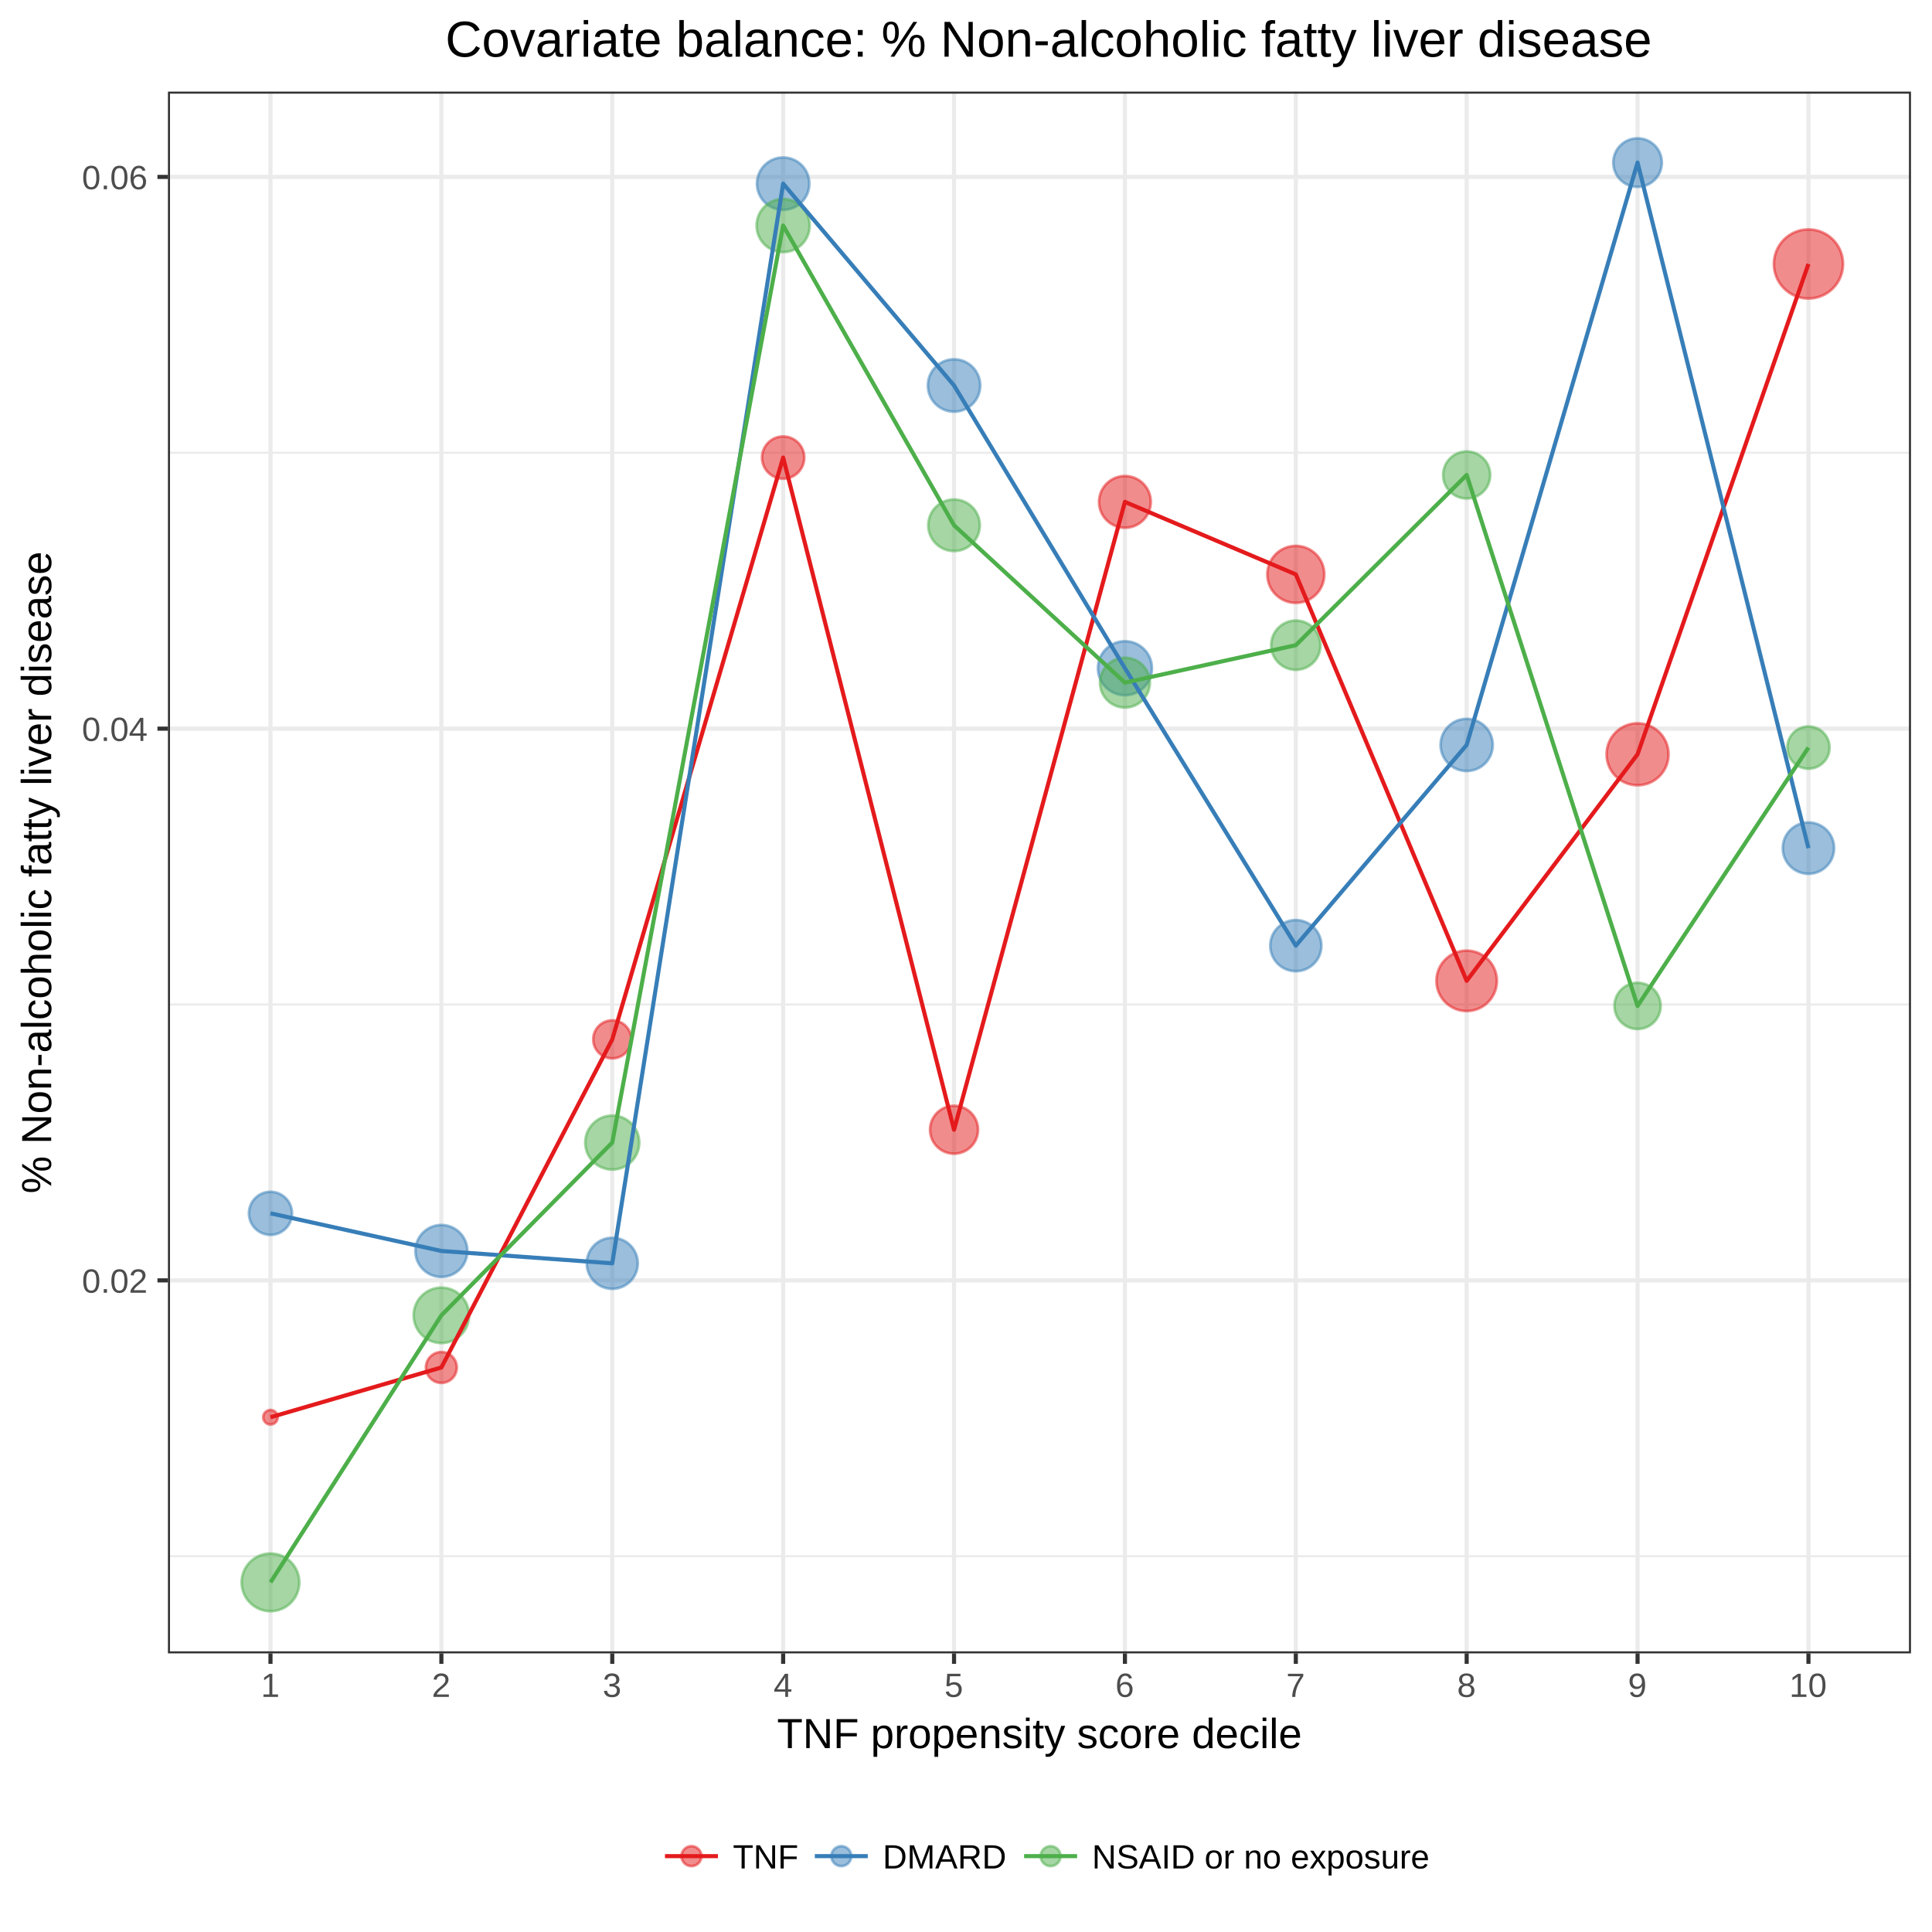
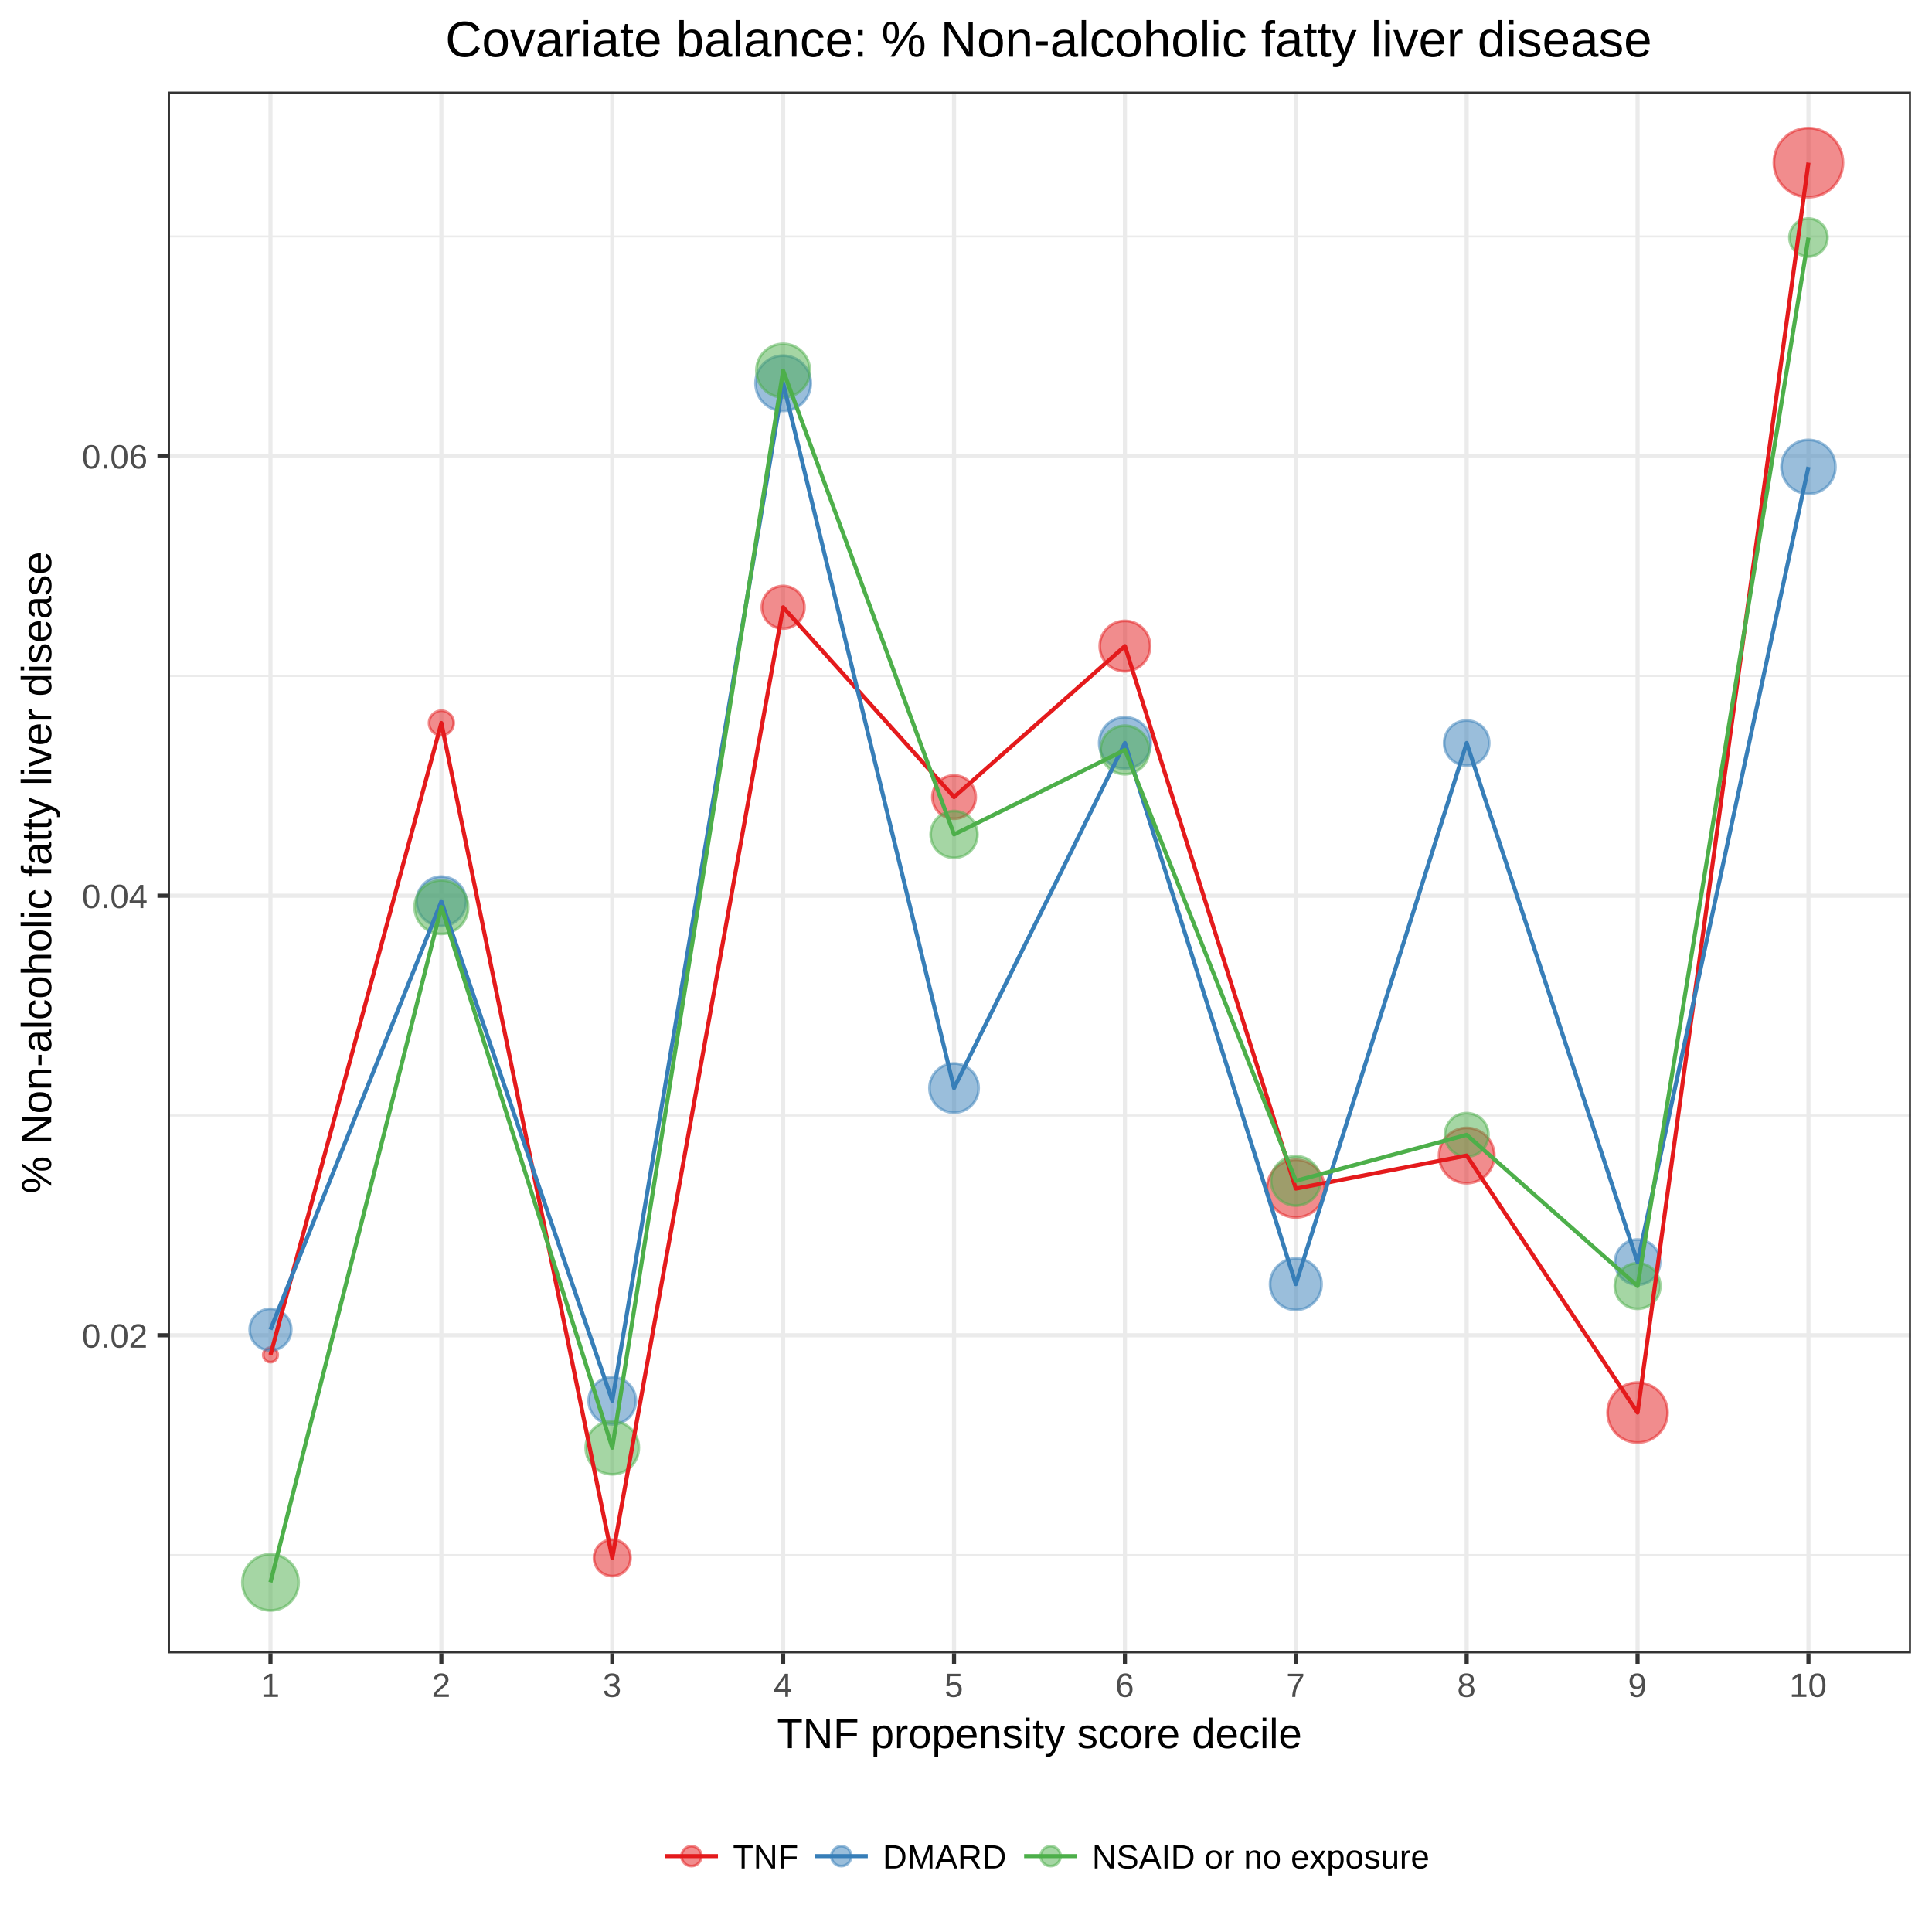
<svg xmlns="http://www.w3.org/2000/svg" viewBox="0 0 504.00 504.00">
  <defs>
    <style type="text/css">
    line, polyline, path, rect, circle {
      fill: none;
      stroke: #000000;
      stroke-linecap: round;
      stroke-linejoin: round;
      stroke-miterlimit: 10.00;
    }
  </style>
  </defs>
  <rect width="100%" height="100%" style="stroke: none; fill: #FFFFFF;" />
  <rect x="0.00" y="-0.00" width="504.00" height="504.00" style="stroke-width: 1.07; stroke: #FFFFFF; fill: #FFFFFF;" />
  <defs>
    <clipPath id="cpNDMuODEzM3w0OTguNTIxfDQzMS4zMDl8MjMuODk4NQ==">
      <rect x="43.81" y="23.90" width="454.71" height="407.41" />
    </clipPath>
  </defs>
  <rect x="43.81" y="23.90" width="454.71" height="407.41" style="stroke-width: 1.07; stroke: none; fill: #FFFFFF;" clip-path="url(#cpNDMuODEzM3w0OTguNTIxfDQzMS4zMDl8MjMuODk4NQ==)" />
-   <polyline points="43.81,405.97 498.52,405.97 " style="stroke-width: 0.53; stroke: #EBEBEB; stroke-linecap: butt;" clip-path="url(#cpNDMuODEzM3w0OTguNTIxfDQzMS4zMDl8MjMuODk4NQ==)" />
-   <polyline points="43.81,262.04 498.52,262.04 " style="stroke-width: 0.53; stroke: #EBEBEB; stroke-linecap: butt;" clip-path="url(#cpNDMuODEzM3w0OTguNTIxfDQzMS4zMDl8MjMuODk4NQ==)" />
-   <polyline points="43.81,118.11 498.52,118.11 " style="stroke-width: 0.53; stroke: #EBEBEB; stroke-linecap: butt;" clip-path="url(#cpNDMuODEzM3w0OTguNTIxfDQzMS4zMDl8MjMuODk4NQ==)" />
-   <polyline points="43.81,334.01 498.52,334.01 " style="stroke-width: 1.07; stroke: #EBEBEB; stroke-linecap: butt;" clip-path="url(#cpNDMuODEzM3w0OTguNTIxfDQzMS4zMDl8MjMuODk4NQ==)" />
-   <polyline points="43.81,190.08 498.52,190.08 " style="stroke-width: 1.07; stroke: #EBEBEB; stroke-linecap: butt;" clip-path="url(#cpNDMuODEzM3w0OTguNTIxfDQzMS4zMDl8MjMuODk4NQ==)" />
-   <polyline points="43.81,46.15 498.52,46.15 " style="stroke-width: 1.07; stroke: #EBEBEB; stroke-linecap: butt;" clip-path="url(#cpNDMuODEzM3w0OTguNTIxfDQzMS4zMDl8MjMuODk4NQ==)" />
+   <polyline points="43.81,405.67 498.52,405.67 " style="stroke-width: 0.53; stroke: #EBEBEB; stroke-linecap: butt;" clip-path="url(#cpNDMuODEzM3w0OTguNTIxfDQzMS4zMDl8MjMuODk4NQ==)" />
+   <polyline points="43.81,291.00 498.52,291.00 " style="stroke-width: 0.53; stroke: #EBEBEB; stroke-linecap: butt;" clip-path="url(#cpNDMuODEzM3w0OTguNTIxfDQzMS4zMDl8MjMuODk4NQ==)" />
+   <polyline points="43.81,176.34 498.52,176.34 " style="stroke-width: 0.53; stroke: #EBEBEB; stroke-linecap: butt;" clip-path="url(#cpNDMuODEzM3w0OTguNTIxfDQzMS4zMDl8MjMuODk4NQ==)" />
+   <polyline points="43.81,61.67 498.52,61.67 " style="stroke-width: 0.53; stroke: #EBEBEB; stroke-linecap: butt;" clip-path="url(#cpNDMuODEzM3w0OTguNTIxfDQzMS4zMDl8MjMuODk4NQ==)" />
+   <polyline points="43.81,348.34 498.52,348.34 " style="stroke-width: 1.07; stroke: #EBEBEB; stroke-linecap: butt;" clip-path="url(#cpNDMuODEzM3w0OTguNTIxfDQzMS4zMDl8MjMuODk4NQ==)" />
+   <polyline points="43.81,233.67 498.52,233.67 " style="stroke-width: 1.07; stroke: #EBEBEB; stroke-linecap: butt;" clip-path="url(#cpNDMuODEzM3w0OTguNTIxfDQzMS4zMDl8MjMuODk4NQ==)" />
+   <polyline points="43.81,119.00 498.52,119.00 " style="stroke-width: 1.07; stroke: #EBEBEB; stroke-linecap: butt;" clip-path="url(#cpNDMuODEzM3w0OTguNTIxfDQzMS4zMDl8MjMuODk4NQ==)" />
  <polyline points="70.56,431.31 70.56,23.90 " style="stroke-width: 1.07; stroke: #EBEBEB; stroke-linecap: butt;" clip-path="url(#cpNDMuODEzM3w0OTguNTIxfDQzMS4zMDl8MjMuODk4NQ==)" />
  <polyline points="115.14,431.31 115.14,23.90 " style="stroke-width: 1.07; stroke: #EBEBEB; stroke-linecap: butt;" clip-path="url(#cpNDMuODEzM3w0OTguNTIxfDQzMS4zMDl8MjMuODk4NQ==)" />
  <polyline points="159.72,431.31 159.72,23.90 " style="stroke-width: 1.07; stroke: #EBEBEB; stroke-linecap: butt;" clip-path="url(#cpNDMuODEzM3w0OTguNTIxfDQzMS4zMDl8MjMuODk4NQ==)" />
  <polyline points="204.30,431.31 204.30,23.90 " style="stroke-width: 1.07; stroke: #EBEBEB; stroke-linecap: butt;" clip-path="url(#cpNDMuODEzM3w0OTguNTIxfDQzMS4zMDl8MjMuODk4NQ==)" />
  <polyline points="248.88,431.31 248.88,23.90 " style="stroke-width: 1.07; stroke: #EBEBEB; stroke-linecap: butt;" clip-path="url(#cpNDMuODEzM3w0OTguNTIxfDQzMS4zMDl8MjMuODk4NQ==)" />
  <polyline points="293.46,431.31 293.46,23.90 " style="stroke-width: 1.07; stroke: #EBEBEB; stroke-linecap: butt;" clip-path="url(#cpNDMuODEzM3w0OTguNTIxfDQzMS4zMDl8MjMuODk4NQ==)" />
  <polyline points="338.04,431.31 338.04,23.90 " style="stroke-width: 1.07; stroke: #EBEBEB; stroke-linecap: butt;" clip-path="url(#cpNDMuODEzM3w0OTguNTIxfDQzMS4zMDl8MjMuODk4NQ==)" />
  <polyline points="382.61,431.31 382.61,23.90 " style="stroke-width: 1.07; stroke: #EBEBEB; stroke-linecap: butt;" clip-path="url(#cpNDMuODEzM3w0OTguNTIxfDQzMS4zMDl8MjMuODk4NQ==)" />
  <polyline points="427.19,431.31 427.19,23.90 " style="stroke-width: 1.07; stroke: #EBEBEB; stroke-linecap: butt;" clip-path="url(#cpNDMuODEzM3w0OTguNTIxfDQzMS4zMDl8MjMuODk4NQ==)" />
  <polyline points="471.77,431.31 471.77,23.90 " style="stroke-width: 1.07; stroke: #EBEBEB; stroke-linecap: butt;" clip-path="url(#cpNDMuODEzM3w0OTguNTIxfDQzMS4zMDl8MjMuODk4NQ==)" />
-   <circle cx="70.56" cy="369.72" r="1.42pt" style="stroke-width: 0.71; stroke: #E41A1C; stroke-opacity: 0.50; fill: #E41A1C; fill-opacity: 0.50;" clip-path="url(#cpNDMuODEzM3w0OTguNTIxfDQzMS4zMDl8MjMuODk4NQ==)" />
-   <circle cx="115.14" cy="356.73" r="3.02pt" style="stroke-width: 0.71; stroke: #E41A1C; stroke-opacity: 0.50; fill: #E41A1C; fill-opacity: 0.50;" clip-path="url(#cpNDMuODEzM3w0OTguNTIxfDQzMS4zMDl8MjMuODk4NQ==)" />
-   <circle cx="159.72" cy="271.14" r="3.72pt" style="stroke-width: 0.71; stroke: #E41A1C; stroke-opacity: 0.50; fill: #E41A1C; fill-opacity: 0.50;" clip-path="url(#cpNDMuODEzM3w0OTguNTIxfDQzMS4zMDl8MjMuODk4NQ==)" />
-   <circle cx="204.30" cy="119.37" r="4.13pt" style="stroke-width: 0.71; stroke: #E41A1C; stroke-opacity: 0.50; fill: #E41A1C; fill-opacity: 0.50;" clip-path="url(#cpNDMuODEzM3w0OTguNTIxfDQzMS4zMDl8MjMuODk4NQ==)" />
-   <circle cx="248.88" cy="294.71" r="4.69pt" style="stroke-width: 0.71; stroke: #E41A1C; stroke-opacity: 0.50; fill: #E41A1C; fill-opacity: 0.50;" clip-path="url(#cpNDMuODEzM3w0OTguNTIxfDQzMS4zMDl8MjMuODk4NQ==)" />
-   <circle cx="293.46" cy="130.93" r="5.06pt" style="stroke-width: 0.71; stroke: #E41A1C; stroke-opacity: 0.50; fill: #E41A1C; fill-opacity: 0.50;" clip-path="url(#cpNDMuODEzM3w0OTguNTIxfDQzMS4zMDl8MjMuODk4NQ==)" />
-   <circle cx="338.04" cy="149.84" r="5.57pt" style="stroke-width: 0.71; stroke: #E41A1C; stroke-opacity: 0.50; fill: #E41A1C; fill-opacity: 0.50;" clip-path="url(#cpNDMuODEzM3w0OTguNTIxfDQzMS4zMDl8MjMuODk4NQ==)" />
-   <circle cx="382.61" cy="255.87" r="5.91pt" style="stroke-width: 0.71; stroke: #E41A1C; stroke-opacity: 0.50; fill: #E41A1C; fill-opacity: 0.50;" clip-path="url(#cpNDMuODEzM3w0OTguNTIxfDQzMS4zMDl8MjMuODk4NQ==)" />
-   <circle cx="427.19" cy="196.77" r="6.06pt" style="stroke-width: 0.71; stroke: #E41A1C; stroke-opacity: 0.50; fill: #E41A1C; fill-opacity: 0.50;" clip-path="url(#cpNDMuODEzM3w0OTguNTIxfDQzMS4zMDl8MjMuODk4NQ==)" />
-   <circle cx="471.77" cy="68.86" r="6.76pt" style="stroke-width: 0.71; stroke: #E41A1C; stroke-opacity: 0.50; fill: #E41A1C; fill-opacity: 0.50;" clip-path="url(#cpNDMuODEzM3w0OTguNTIxfDQzMS4zMDl8MjMuODk4NQ==)" />
-   <circle cx="70.56" cy="316.52" r="4.21pt" style="stroke-width: 0.71; stroke: #377EB8; stroke-opacity: 0.50; fill: #377EB8; fill-opacity: 0.50;" clip-path="url(#cpNDMuODEzM3w0OTguNTIxfDQzMS4zMDl8MjMuODk4NQ==)" />
-   <circle cx="115.14" cy="326.34" r="5.08pt" style="stroke-width: 0.71; stroke: #377EB8; stroke-opacity: 0.50; fill: #377EB8; fill-opacity: 0.50;" clip-path="url(#cpNDMuODEzM3w0OTguNTIxfDQzMS4zMDl8MjMuODk4NQ==)" />
-   <circle cx="159.72" cy="329.56" r="4.99pt" style="stroke-width: 0.71; stroke: #377EB8; stroke-opacity: 0.50; fill: #377EB8; fill-opacity: 0.50;" clip-path="url(#cpNDMuODEzM3w0OTguNTIxfDQzMS4zMDl8MjMuODk4NQ==)" />
-   <circle cx="204.30" cy="47.91" r="5.12pt" style="stroke-width: 0.71; stroke: #377EB8; stroke-opacity: 0.50; fill: #377EB8; fill-opacity: 0.50;" clip-path="url(#cpNDMuODEzM3w0OTguNTIxfDQzMS4zMDl8MjMuODk4NQ==)" />
-   <circle cx="248.88" cy="100.56" r="5.12pt" style="stroke-width: 0.71; stroke: #377EB8; stroke-opacity: 0.50; fill: #377EB8; fill-opacity: 0.50;" clip-path="url(#cpNDMuODEzM3w0OTguNTIxfDQzMS4zMDl8MjMuODk4NQ==)" />
-   <circle cx="293.46" cy="174.32" r="5.28pt" style="stroke-width: 0.71; stroke: #377EB8; stroke-opacity: 0.50; fill: #377EB8; fill-opacity: 0.50;" clip-path="url(#cpNDMuODEzM3w0OTguNTIxfDQzMS4zMDl8MjMuODk4NQ==)" />
-   <circle cx="338.04" cy="246.69" r="5.00pt" style="stroke-width: 0.71; stroke: #377EB8; stroke-opacity: 0.50; fill: #377EB8; fill-opacity: 0.50;" clip-path="url(#cpNDMuODEzM3w0OTguNTIxfDQzMS4zMDl8MjMuODk4NQ==)" />
-   <circle cx="382.61" cy="194.33" r="5.10pt" style="stroke-width: 0.71; stroke: #377EB8; stroke-opacity: 0.50; fill: #377EB8; fill-opacity: 0.50;" clip-path="url(#cpNDMuODEzM3w0OTguNTIxfDQzMS4zMDl8MjMuODk4NQ==)" />
-   <circle cx="427.19" cy="42.42" r="4.75pt" style="stroke-width: 0.71; stroke: #377EB8; stroke-opacity: 0.50; fill: #377EB8; fill-opacity: 0.50;" clip-path="url(#cpNDMuODEzM3w0OTguNTIxfDQzMS4zMDl8MjMuODk4NQ==)" />
-   <circle cx="471.77" cy="221.25" r="5.02pt" style="stroke-width: 0.71; stroke: #377EB8; stroke-opacity: 0.50; fill: #377EB8; fill-opacity: 0.50;" clip-path="url(#cpNDMuODEzM3w0OTguNTIxfDQzMS4zMDl8MjMuODk4NQ==)" />
-   <circle cx="70.56" cy="412.79" r="5.64pt" style="stroke-width: 0.71; stroke: #4DAF4A; stroke-opacity: 0.50; fill: #4DAF4A; fill-opacity: 0.50;" clip-path="url(#cpNDMuODEzM3w0OTguNTIxfDQzMS4zMDl8MjMuODk4NQ==)" />
-   <circle cx="115.14" cy="343.13" r="5.42pt" style="stroke-width: 0.71; stroke: #4DAF4A; stroke-opacity: 0.50; fill: #4DAF4A; fill-opacity: 0.50;" clip-path="url(#cpNDMuODEzM3w0OTguNTIxfDQzMS4zMDl8MjMuODk4NQ==)" />
-   <circle cx="159.72" cy="298.06" r="5.28pt" style="stroke-width: 0.71; stroke: #4DAF4A; stroke-opacity: 0.50; fill: #4DAF4A; fill-opacity: 0.50;" clip-path="url(#cpNDMuODEzM3w0OTguNTIxfDQzMS4zMDl8MjMuODk4NQ==)" />
-   <circle cx="204.30" cy="58.84" r="5.19pt" style="stroke-width: 0.71; stroke: #4DAF4A; stroke-opacity: 0.50; fill: #4DAF4A; fill-opacity: 0.50;" clip-path="url(#cpNDMuODEzM3w0OTguNTIxfDQzMS4zMDl8MjMuODk4NQ==)" />
-   <circle cx="248.88" cy="137.03" r="5.04pt" style="stroke-width: 0.71; stroke: #4DAF4A; stroke-opacity: 0.50; fill: #4DAF4A; fill-opacity: 0.50;" clip-path="url(#cpNDMuODEzM3w0OTguNTIxfDQzMS4zMDl8MjMuODk4NQ==)" />
-   <circle cx="293.46" cy="178.08" r="4.87pt" style="stroke-width: 0.71; stroke: #4DAF4A; stroke-opacity: 0.50; fill: #4DAF4A; fill-opacity: 0.50;" clip-path="url(#cpNDMuODEzM3w0OTguNTIxfDQzMS4zMDl8MjMuODk4NQ==)" />
-   <circle cx="338.04" cy="168.31" r="4.82pt" style="stroke-width: 0.71; stroke: #4DAF4A; stroke-opacity: 0.50; fill: #4DAF4A; fill-opacity: 0.50;" clip-path="url(#cpNDMuODEzM3w0OTguNTIxfDQzMS4zMDl8MjMuODk4NQ==)" />
-   <circle cx="382.61" cy="123.91" r="4.60pt" style="stroke-width: 0.71; stroke: #4DAF4A; stroke-opacity: 0.50; fill: #4DAF4A; fill-opacity: 0.50;" clip-path="url(#cpNDMuODEzM3w0OTguNTIxfDQzMS4zMDl8MjMuODk4NQ==)" />
-   <circle cx="427.19" cy="262.41" r="4.52pt" style="stroke-width: 0.71; stroke: #4DAF4A; stroke-opacity: 0.50; fill: #4DAF4A; fill-opacity: 0.50;" clip-path="url(#cpNDMuODEzM3w0OTguNTIxfDQzMS4zMDl8MjMuODk4NQ==)" />
-   <circle cx="471.77" cy="195.02" r="4.13pt" style="stroke-width: 0.71; stroke: #4DAF4A; stroke-opacity: 0.50; fill: #4DAF4A; fill-opacity: 0.50;" clip-path="url(#cpNDMuODEzM3w0OTguNTIxfDQzMS4zMDl8MjMuODk4NQ==)" />
-   <polyline points="70.56,369.72 115.14,356.73 159.72,271.14 204.30,119.37 248.88,294.71 293.46,130.93 338.04,149.84 382.61,255.87 427.19,196.77 471.77,68.86 " style="stroke-width: 1.07; stroke: #E41A1C; stroke-linecap: butt;" clip-path="url(#cpNDMuODEzM3w0OTguNTIxfDQzMS4zMDl8MjMuODk4NQ==)" />
-   <polyline points="70.56,316.52 115.14,326.34 159.72,329.56 204.30,47.91 248.88,100.56 293.46,174.32 338.04,246.69 382.61,194.33 427.19,42.42 471.77,221.25 " style="stroke-width: 1.07; stroke: #377EB8; stroke-linecap: butt;" clip-path="url(#cpNDMuODEzM3w0OTguNTIxfDQzMS4zMDl8MjMuODk4NQ==)" />
-   <polyline points="70.56,412.79 115.14,343.13 159.72,298.06 204.30,58.84 248.88,137.03 293.46,178.08 338.04,168.31 382.61,123.91 427.19,262.41 471.77,195.02 " style="stroke-width: 1.07; stroke: #4DAF4A; stroke-linecap: butt;" clip-path="url(#cpNDMuODEzM3w0OTguNTIxfDQzMS4zMDl8MjMuODk4NQ==)" />
+   <circle cx="70.56" cy="353.45" r="1.42pt" style="stroke-width: 0.71; stroke: #E41A1C; stroke-opacity: 0.50; fill: #E41A1C; fill-opacity: 0.50;" clip-path="url(#cpNDMuODEzM3w0OTguNTIxfDQzMS4zMDl8MjMuODk4NQ==)" />
+   <circle cx="115.14" cy="188.61" r="2.41pt" style="stroke-width: 0.71; stroke: #E41A1C; stroke-opacity: 0.50; fill: #E41A1C; fill-opacity: 0.50;" clip-path="url(#cpNDMuODEzM3w0OTguNTIxfDQzMS4zMDl8MjMuODk4NQ==)" />
+   <circle cx="159.72" cy="406.40" r="3.57pt" style="stroke-width: 0.71; stroke: #E41A1C; stroke-opacity: 0.50; fill: #E41A1C; fill-opacity: 0.50;" clip-path="url(#cpNDMuODEzM3w0OTguNTIxfDQzMS4zMDl8MjMuODk4NQ==)" />
+   <circle cx="204.30" cy="158.42" r="4.17pt" style="stroke-width: 0.71; stroke: #E41A1C; stroke-opacity: 0.50; fill: #E41A1C; fill-opacity: 0.50;" clip-path="url(#cpNDMuODEzM3w0OTguNTIxfDQzMS4zMDl8MjMuODk4NQ==)" />
+   <circle cx="248.88" cy="207.93" r="4.24pt" style="stroke-width: 0.71; stroke: #E41A1C; stroke-opacity: 0.50; fill: #E41A1C; fill-opacity: 0.50;" clip-path="url(#cpNDMuODEzM3w0OTguNTIxfDQzMS4zMDl8MjMuODk4NQ==)" />
+   <circle cx="293.46" cy="168.55" r="4.93pt" style="stroke-width: 0.71; stroke: #E41A1C; stroke-opacity: 0.50; fill: #E41A1C; fill-opacity: 0.50;" clip-path="url(#cpNDMuODEzM3w0OTguNTIxfDQzMS4zMDl8MjMuODk4NQ==)" />
+   <circle cx="338.04" cy="310.07" r="5.65pt" style="stroke-width: 0.71; stroke: #E41A1C; stroke-opacity: 0.50; fill: #E41A1C; fill-opacity: 0.50;" clip-path="url(#cpNDMuODEzM3w0OTguNTIxfDQzMS4zMDl8MjMuODk4NQ==)" />
+   <circle cx="382.61" cy="301.45" r="5.41pt" style="stroke-width: 0.71; stroke: #E41A1C; stroke-opacity: 0.50; fill: #E41A1C; fill-opacity: 0.50;" clip-path="url(#cpNDMuODEzM3w0OTguNTIxfDQzMS4zMDl8MjMuODk4NQ==)" />
+   <circle cx="427.19" cy="368.50" r="5.87pt" style="stroke-width: 0.71; stroke: #E41A1C; stroke-opacity: 0.50; fill: #E41A1C; fill-opacity: 0.50;" clip-path="url(#cpNDMuODEzM3w0OTguNTIxfDQzMS4zMDl8MjMuODk4NQ==)" />
+   <circle cx="471.77" cy="42.42" r="6.76pt" style="stroke-width: 0.71; stroke: #E41A1C; stroke-opacity: 0.50; fill: #E41A1C; fill-opacity: 0.50;" clip-path="url(#cpNDMuODEzM3w0OTguNTIxfDQzMS4zMDl8MjMuODk4NQ==)" />
+   <circle cx="70.56" cy="346.86" r="4.07pt" style="stroke-width: 0.71; stroke: #377EB8; stroke-opacity: 0.50; fill: #377EB8; fill-opacity: 0.50;" clip-path="url(#cpNDMuODEzM3w0OTguNTIxfDQzMS4zMDl8MjMuODk4NQ==)" />
+   <circle cx="115.14" cy="235.14" r="4.84pt" style="stroke-width: 0.71; stroke: #377EB8; stroke-opacity: 0.50; fill: #377EB8; fill-opacity: 0.50;" clip-path="url(#cpNDMuODEzM3w0OTguNTIxfDQzMS4zMDl8MjMuODk4NQ==)" />
+   <circle cx="159.72" cy="365.42" r="4.62pt" style="stroke-width: 0.71; stroke: #377EB8; stroke-opacity: 0.50; fill: #377EB8; fill-opacity: 0.50;" clip-path="url(#cpNDMuODEzM3w0OTguNTIxfDQzMS4zMDl8MjMuODk4NQ==)" />
+   <circle cx="204.30" cy="99.99" r="5.41pt" style="stroke-width: 0.71; stroke: #377EB8; stroke-opacity: 0.50; fill: #377EB8; fill-opacity: 0.50;" clip-path="url(#cpNDMuODEzM3w0OTguNTIxfDQzMS4zMDl8MjMuODk4NQ==)" />
+   <circle cx="248.88" cy="283.84" r="4.81pt" style="stroke-width: 0.71; stroke: #377EB8; stroke-opacity: 0.50; fill: #377EB8; fill-opacity: 0.50;" clip-path="url(#cpNDMuODEzM3w0OTguNTIxfDQzMS4zMDl8MjMuODk4NQ==)" />
+   <circle cx="293.46" cy="193.83" r="5.04pt" style="stroke-width: 0.71; stroke: #377EB8; stroke-opacity: 0.50; fill: #377EB8; fill-opacity: 0.50;" clip-path="url(#cpNDMuODEzM3w0OTguNTIxfDQzMS4zMDl8MjMuODk4NQ==)" />
+   <circle cx="338.04" cy="335.00" r="5.04pt" style="stroke-width: 0.71; stroke: #377EB8; stroke-opacity: 0.50; fill: #377EB8; fill-opacity: 0.50;" clip-path="url(#cpNDMuODEzM3w0OTguNTIxfDQzMS4zMDl8MjMuODk4NQ==)" />
+   <circle cx="382.61" cy="193.83" r="4.41pt" style="stroke-width: 0.71; stroke: #377EB8; stroke-opacity: 0.50; fill: #377EB8; fill-opacity: 0.50;" clip-path="url(#cpNDMuODEzM3w0OTguNTIxfDQzMS4zMDl8MjMuODk4NQ==)" />
+   <circle cx="427.19" cy="329.26" r="4.42pt" style="stroke-width: 0.71; stroke: #377EB8; stroke-opacity: 0.50; fill: #377EB8; fill-opacity: 0.50;" clip-path="url(#cpNDMuODEzM3w0OTguNTIxfDQzMS4zMDl8MjMuODk4NQ==)" />
+   <circle cx="471.77" cy="121.80" r="5.28pt" style="stroke-width: 0.71; stroke: #377EB8; stroke-opacity: 0.50; fill: #377EB8; fill-opacity: 0.50;" clip-path="url(#cpNDMuODEzM3w0OTguNTIxfDQzMS4zMDl8MjMuODk4NQ==)" />
+   <circle cx="70.56" cy="412.79" r="5.50pt" style="stroke-width: 0.71; stroke: #4DAF4A; stroke-opacity: 0.50; fill: #4DAF4A; fill-opacity: 0.50;" clip-path="url(#cpNDMuODEzM3w0OTguNTIxfDQzMS4zMDl8MjMuODk4NQ==)" />
+   <circle cx="115.14" cy="236.64" r="5.24pt" style="stroke-width: 0.71; stroke: #4DAF4A; stroke-opacity: 0.50; fill: #4DAF4A; fill-opacity: 0.50;" clip-path="url(#cpNDMuODEzM3w0OTguNTIxfDQzMS4zMDl8MjMuODk4NQ==)" />
+   <circle cx="159.72" cy="377.67" r="5.20pt" style="stroke-width: 0.71; stroke: #4DAF4A; stroke-opacity: 0.50; fill: #4DAF4A; fill-opacity: 0.50;" clip-path="url(#cpNDMuODEzM3w0OTguNTIxfDQzMS4zMDl8MjMuODk4NQ==)" />
+   <circle cx="204.30" cy="96.68" r="5.24pt" style="stroke-width: 0.71; stroke: #4DAF4A; stroke-opacity: 0.50; fill: #4DAF4A; fill-opacity: 0.50;" clip-path="url(#cpNDMuODEzM3w0OTguNTIxfDQzMS4zMDl8MjMuODk4NQ==)" />
+   <circle cx="248.88" cy="217.68" r="4.58pt" style="stroke-width: 0.71; stroke: #4DAF4A; stroke-opacity: 0.50; fill: #4DAF4A; fill-opacity: 0.50;" clip-path="url(#cpNDMuODEzM3w0OTguNTIxfDQzMS4zMDl8MjMuODk4NQ==)" />
+   <circle cx="293.46" cy="195.64" r="4.75pt" style="stroke-width: 0.71; stroke: #4DAF4A; stroke-opacity: 0.50; fill: #4DAF4A; fill-opacity: 0.50;" clip-path="url(#cpNDMuODEzM3w0OTguNTIxfDQzMS4zMDl8MjMuODk4NQ==)" />
+   <circle cx="338.04" cy="308.05" r="4.84pt" style="stroke-width: 0.71; stroke: #4DAF4A; stroke-opacity: 0.50; fill: #4DAF4A; fill-opacity: 0.50;" clip-path="url(#cpNDMuODEzM3w0OTguNTIxfDQzMS4zMDl8MjMuODk4NQ==)" />
+   <circle cx="382.61" cy="296.05" r="4.26pt" style="stroke-width: 0.71; stroke: #4DAF4A; stroke-opacity: 0.50; fill: #4DAF4A; fill-opacity: 0.50;" clip-path="url(#cpNDMuODEzM3w0OTguNTIxfDQzMS4zMDl8MjMuODk4NQ==)" />
+   <circle cx="427.19" cy="335.48" r="4.46pt" style="stroke-width: 0.71; stroke: #4DAF4A; stroke-opacity: 0.50; fill: #4DAF4A; fill-opacity: 0.50;" clip-path="url(#cpNDMuODEzM3w0OTguNTIxfDQzMS4zMDl8MjMuODk4NQ==)" />
+   <circle cx="471.77" cy="61.97" r="3.72pt" style="stroke-width: 0.71; stroke: #4DAF4A; stroke-opacity: 0.50; fill: #4DAF4A; fill-opacity: 0.50;" clip-path="url(#cpNDMuODEzM3w0OTguNTIxfDQzMS4zMDl8MjMuODk4NQ==)" />
+   <polyline points="70.56,353.45 115.14,188.61 159.72,406.40 204.30,158.42 248.88,207.93 293.46,168.55 338.04,310.07 382.61,301.45 427.19,368.50 471.77,42.42 " style="stroke-width: 1.07; stroke: #E41A1C; stroke-linecap: butt;" clip-path="url(#cpNDMuODEzM3w0OTguNTIxfDQzMS4zMDl8MjMuODk4NQ==)" />
+   <polyline points="70.56,346.86 115.14,235.14 159.72,365.42 204.30,99.99 248.88,283.84 293.46,193.83 338.04,335.00 382.61,193.83 427.19,329.26 471.77,121.80 " style="stroke-width: 1.07; stroke: #377EB8; stroke-linecap: butt;" clip-path="url(#cpNDMuODEzM3w0OTguNTIxfDQzMS4zMDl8MjMuODk4NQ==)" />
+   <polyline points="70.56,412.79 115.14,236.64 159.72,377.67 204.30,96.68 248.88,217.68 293.46,195.64 338.04,308.05 382.61,296.05 427.19,335.48 471.77,61.97 " style="stroke-width: 1.07; stroke: #4DAF4A; stroke-linecap: butt;" clip-path="url(#cpNDMuODEzM3w0OTguNTIxfDQzMS4zMDl8MjMuODk4NQ==)" />
  <rect x="43.81" y="23.90" width="454.71" height="407.41" style="stroke-width: 1.07; stroke: #333333;" clip-path="url(#cpNDMuODEzM3w0OTguNTIxfDQzMS4zMDl8MjMuODk4NQ==)" />
  <defs>
    <clipPath id="cpMHw1MDR8NTA0fDA=">
      <rect x="0.00" y="0.00" width="504.00" height="504.00" />
    </clipPath>
  </defs>
  <g clip-path="url(#cpMHw1MDR8NTA0fDA=)">
-     <text x="21.37" y="337.23" style="font-size: 8.80px; fill: #4D4D4D; font-family: Arial;" textLength="17.52px" lengthAdjust="spacingAndGlyphs">0.02</text>
+     <text x="21.37" y="351.56" style="font-size: 8.80px; fill: #4D4D4D; font-family: Arial;" textLength="17.52px" lengthAdjust="spacingAndGlyphs">0.02</text>
  </g>
  <g clip-path="url(#cpMHw1MDR8NTA0fDA=)">
-     <text x="21.37" y="193.30" style="font-size: 8.80px; fill: #4D4D4D; font-family: Arial;" textLength="17.52px" lengthAdjust="spacingAndGlyphs">0.04</text>
+     <text x="21.37" y="236.89" style="font-size: 8.80px; fill: #4D4D4D; font-family: Arial;" textLength="17.52px" lengthAdjust="spacingAndGlyphs">0.04</text>
  </g>
  <g clip-path="url(#cpMHw1MDR8NTA0fDA=)">
-     <text x="21.37" y="49.37" style="font-size: 8.80px; fill: #4D4D4D; font-family: Arial;" textLength="17.52px" lengthAdjust="spacingAndGlyphs">0.06</text>
+     <text x="21.37" y="122.22" style="font-size: 8.80px; fill: #4D4D4D; font-family: Arial;" textLength="17.52px" lengthAdjust="spacingAndGlyphs">0.06</text>
  </g>
-   <polyline points="41.07,334.01 43.81,334.01 " style="stroke-width: 1.07; stroke: #333333; stroke-linecap: butt;" clip-path="url(#cpMHw1MDR8NTA0fDA=)" />
-   <polyline points="41.07,190.08 43.81,190.08 " style="stroke-width: 1.07; stroke: #333333; stroke-linecap: butt;" clip-path="url(#cpMHw1MDR8NTA0fDA=)" />
-   <polyline points="41.07,46.15 43.81,46.15 " style="stroke-width: 1.07; stroke: #333333; stroke-linecap: butt;" clip-path="url(#cpMHw1MDR8NTA0fDA=)" />
+   <polyline points="41.07,348.34 43.81,348.34 " style="stroke-width: 1.07; stroke: #333333; stroke-linecap: butt;" clip-path="url(#cpMHw1MDR8NTA0fDA=)" />
+   <polyline points="41.07,233.67 43.81,233.67 " style="stroke-width: 1.07; stroke: #333333; stroke-linecap: butt;" clip-path="url(#cpMHw1MDR8NTA0fDA=)" />
+   <polyline points="41.07,119.00 43.81,119.00 " style="stroke-width: 1.07; stroke: #333333; stroke-linecap: butt;" clip-path="url(#cpMHw1MDR8NTA0fDA=)" />
  <polyline points="70.56,434.05 70.56,431.31 " style="stroke-width: 1.07; stroke: #333333; stroke-linecap: butt;" clip-path="url(#cpMHw1MDR8NTA0fDA=)" />
  <polyline points="115.14,434.05 115.14,431.31 " style="stroke-width: 1.07; stroke: #333333; stroke-linecap: butt;" clip-path="url(#cpMHw1MDR8NTA0fDA=)" />
  <polyline points="159.72,434.05 159.72,431.31 " style="stroke-width: 1.07; stroke: #333333; stroke-linecap: butt;" clip-path="url(#cpMHw1MDR8NTA0fDA=)" />
  <polyline points="204.30,434.05 204.30,431.31 " style="stroke-width: 1.07; stroke: #333333; stroke-linecap: butt;" clip-path="url(#cpMHw1MDR8NTA0fDA=)" />
  <polyline points="248.88,434.05 248.88,431.31 " style="stroke-width: 1.07; stroke: #333333; stroke-linecap: butt;" clip-path="url(#cpMHw1MDR8NTA0fDA=)" />
  <polyline points="293.46,434.05 293.46,431.31 " style="stroke-width: 1.07; stroke: #333333; stroke-linecap: butt;" clip-path="url(#cpMHw1MDR8NTA0fDA=)" />
  <polyline points="338.04,434.05 338.04,431.31 " style="stroke-width: 1.07; stroke: #333333; stroke-linecap: butt;" clip-path="url(#cpMHw1MDR8NTA0fDA=)" />
  <polyline points="382.61,434.05 382.61,431.31 " style="stroke-width: 1.07; stroke: #333333; stroke-linecap: butt;" clip-path="url(#cpMHw1MDR8NTA0fDA=)" />
  <polyline points="427.19,434.05 427.19,431.31 " style="stroke-width: 1.07; stroke: #333333; stroke-linecap: butt;" clip-path="url(#cpMHw1MDR8NTA0fDA=)" />
  <polyline points="471.77,434.05 471.77,431.31 " style="stroke-width: 1.07; stroke: #333333; stroke-linecap: butt;" clip-path="url(#cpMHw1MDR8NTA0fDA=)" />
  <g clip-path="url(#cpMHw1MDR8NTA0fDA=)">
    <text x="68.06" y="442.68" style="font-size: 8.80px; fill: #4D4D4D; font-family: Arial;" textLength="5.01px" lengthAdjust="spacingAndGlyphs">1</text>
  </g>
  <g clip-path="url(#cpMHw1MDR8NTA0fDA=)">
    <text x="112.64" y="442.68" style="font-size: 8.80px; fill: #4D4D4D; font-family: Arial;" textLength="5.01px" lengthAdjust="spacingAndGlyphs">2</text>
  </g>
  <g clip-path="url(#cpMHw1MDR8NTA0fDA=)">
    <text x="157.22" y="442.68" style="font-size: 8.80px; fill: #4D4D4D; font-family: Arial;" textLength="5.01px" lengthAdjust="spacingAndGlyphs">3</text>
  </g>
  <g clip-path="url(#cpMHw1MDR8NTA0fDA=)">
    <text x="201.80" y="442.68" style="font-size: 8.80px; fill: #4D4D4D; font-family: Arial;" textLength="5.01px" lengthAdjust="spacingAndGlyphs">4</text>
  </g>
  <g clip-path="url(#cpMHw1MDR8NTA0fDA=)">
    <text x="246.37" y="442.68" style="font-size: 8.80px; fill: #4D4D4D; font-family: Arial;" textLength="5.01px" lengthAdjust="spacingAndGlyphs">5</text>
  </g>
  <g clip-path="url(#cpMHw1MDR8NTA0fDA=)">
    <text x="290.95" y="442.68" style="font-size: 8.80px; fill: #4D4D4D; font-family: Arial;" textLength="5.01px" lengthAdjust="spacingAndGlyphs">6</text>
  </g>
  <g clip-path="url(#cpMHw1MDR8NTA0fDA=)">
    <text x="335.53" y="442.68" style="font-size: 8.80px; fill: #4D4D4D; font-family: Arial;" textLength="5.01px" lengthAdjust="spacingAndGlyphs">7</text>
  </g>
  <g clip-path="url(#cpMHw1MDR8NTA0fDA=)">
    <text x="380.11" y="442.68" style="font-size: 8.80px; fill: #4D4D4D; font-family: Arial;" textLength="5.01px" lengthAdjust="spacingAndGlyphs">8</text>
  </g>
  <g clip-path="url(#cpMHw1MDR8NTA0fDA=)">
    <text x="424.69" y="442.68" style="font-size: 8.80px; fill: #4D4D4D; font-family: Arial;" textLength="5.01px" lengthAdjust="spacingAndGlyphs">9</text>
  </g>
  <g clip-path="url(#cpMHw1MDR8NTA0fDA=)">
    <text x="466.77" y="442.68" style="font-size: 8.80px; fill: #4D4D4D; font-family: Arial;" textLength="10.01px" lengthAdjust="spacingAndGlyphs">10</text>
  </g>
  <g clip-path="url(#cpMHw1MDR8NTA0fDA=)">
    <text x="202.70" y="456.03" style="font-size: 11.00px; font-family: Arial;" textLength="136.94px" lengthAdjust="spacingAndGlyphs">TNF propensity score decile</text>
  </g>
  <g clip-path="url(#cpMHw1MDR8NTA0fDA=)">
    <text transform="translate(13.35,311.36) rotate(-90)" style="font-size: 11.00px; font-family: Arial;" textLength="167.52px" lengthAdjust="spacingAndGlyphs">% Non-alcoholic fatty liver disease</text>
  </g>
  <rect x="161.75" y="469.90" width="218.84" height="28.62" style="stroke-width: 1.07; stroke: none; fill: #FFFFFF;" clip-path="url(#cpMHw1MDR8NTA0fDA=)" />
  <rect x="171.74" y="475.57" width="17.28" height="17.28" style="stroke-width: 1.07; stroke: none; fill: #FFFFFF;" clip-path="url(#cpMHw1MDR8NTA0fDA=)" />
  <circle cx="180.38" cy="484.21" r="1.95pt" style="stroke-width: 0.71; stroke: #E41A1C; stroke-opacity: 0.50; fill: #E41A1C; fill-opacity: 0.50;" clip-path="url(#cpMHw1MDR8NTA0fDA=)" />
  <line x1="173.47" y1="484.21" x2="187.29" y2="484.21" style="stroke-width: 1.07; stroke: #E41A1C; stroke-linecap: butt;" clip-path="url(#cpMHw1MDR8NTA0fDA=)" />
  <rect x="210.83" y="475.57" width="17.28" height="17.28" style="stroke-width: 1.07; stroke: none; fill: #FFFFFF;" clip-path="url(#cpMHw1MDR8NTA0fDA=)" />
  <circle cx="219.47" cy="484.21" r="1.95pt" style="stroke-width: 0.71; stroke: #377EB8; stroke-opacity: 0.50; fill: #377EB8; fill-opacity: 0.50;" clip-path="url(#cpMHw1MDR8NTA0fDA=)" />
  <line x1="212.56" y1="484.21" x2="226.38" y2="484.21" style="stroke-width: 1.07; stroke: #377EB8; stroke-linecap: butt;" clip-path="url(#cpMHw1MDR8NTA0fDA=)" />
  <rect x="265.43" y="475.57" width="17.28" height="17.28" style="stroke-width: 1.07; stroke: none; fill: #FFFFFF;" clip-path="url(#cpMHw1MDR8NTA0fDA=)" />
  <circle cx="274.07" cy="484.21" r="1.95pt" style="stroke-width: 0.71; stroke: #4DAF4A; stroke-opacity: 0.50; fill: #4DAF4A; fill-opacity: 0.50;" clip-path="url(#cpMHw1MDR8NTA0fDA=)" />
  <line x1="267.16" y1="484.21" x2="280.98" y2="484.21" style="stroke-width: 1.07; stroke: #4DAF4A; stroke-linecap: butt;" clip-path="url(#cpMHw1MDR8NTA0fDA=)" />
  <g clip-path="url(#cpMHw1MDR8NTA0fDA=)">
    <text x="191.18" y="487.43" style="font-size: 8.80px; font-family: Arial;" textLength="17.49px" lengthAdjust="spacingAndGlyphs">TNF</text>
  </g>
  <g clip-path="url(#cpMHw1MDR8NTA0fDA=)">
    <text x="230.27" y="487.43" style="font-size: 8.80px; font-family: Arial;" textLength="33.00px" lengthAdjust="spacingAndGlyphs">DMARD</text>
  </g>
  <g clip-path="url(#cpMHw1MDR8NTA0fDA=)">
    <text x="284.87" y="487.43" style="font-size: 8.80px; font-family: Arial;" textLength="90.04px" lengthAdjust="spacingAndGlyphs">NSAID or no exposure</text>
  </g>
  <g clip-path="url(#cpMHw1MDR8NTA0fDA=)">
    <text x="116.17" y="14.79" style="font-size: 13.20px; font-family: Arial;" textLength="309.99px" lengthAdjust="spacingAndGlyphs">Covariate balance: % Non-alcoholic fatty liver disease</text>
  </g>
</svg>
